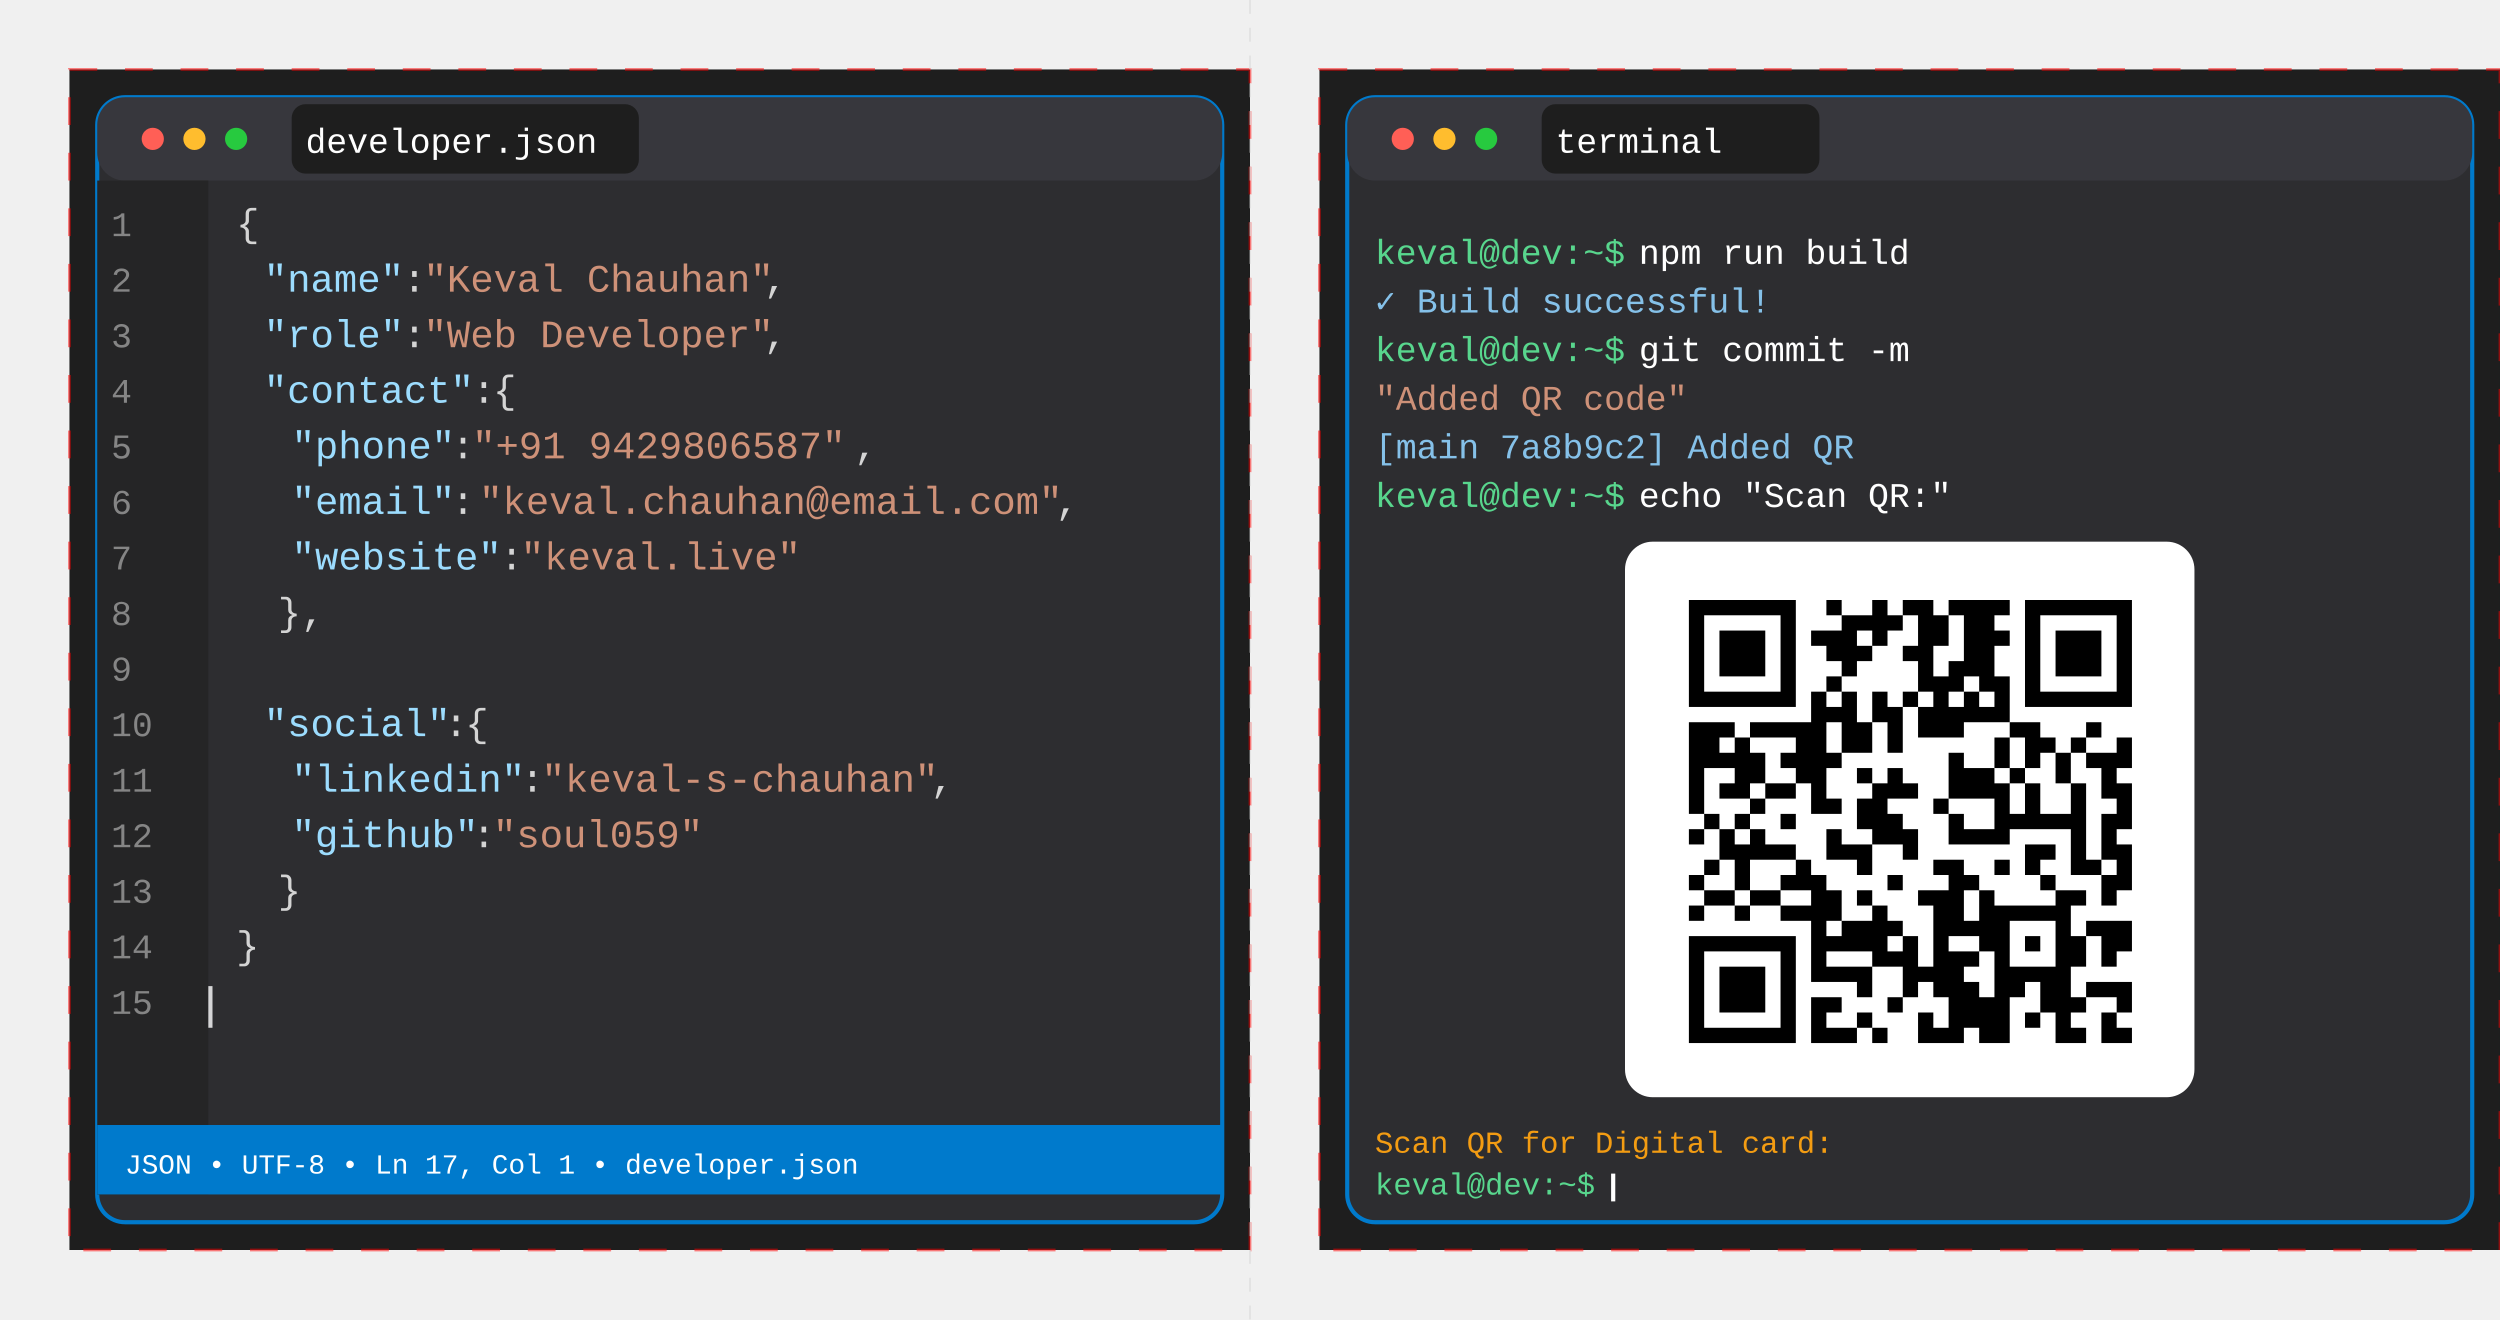
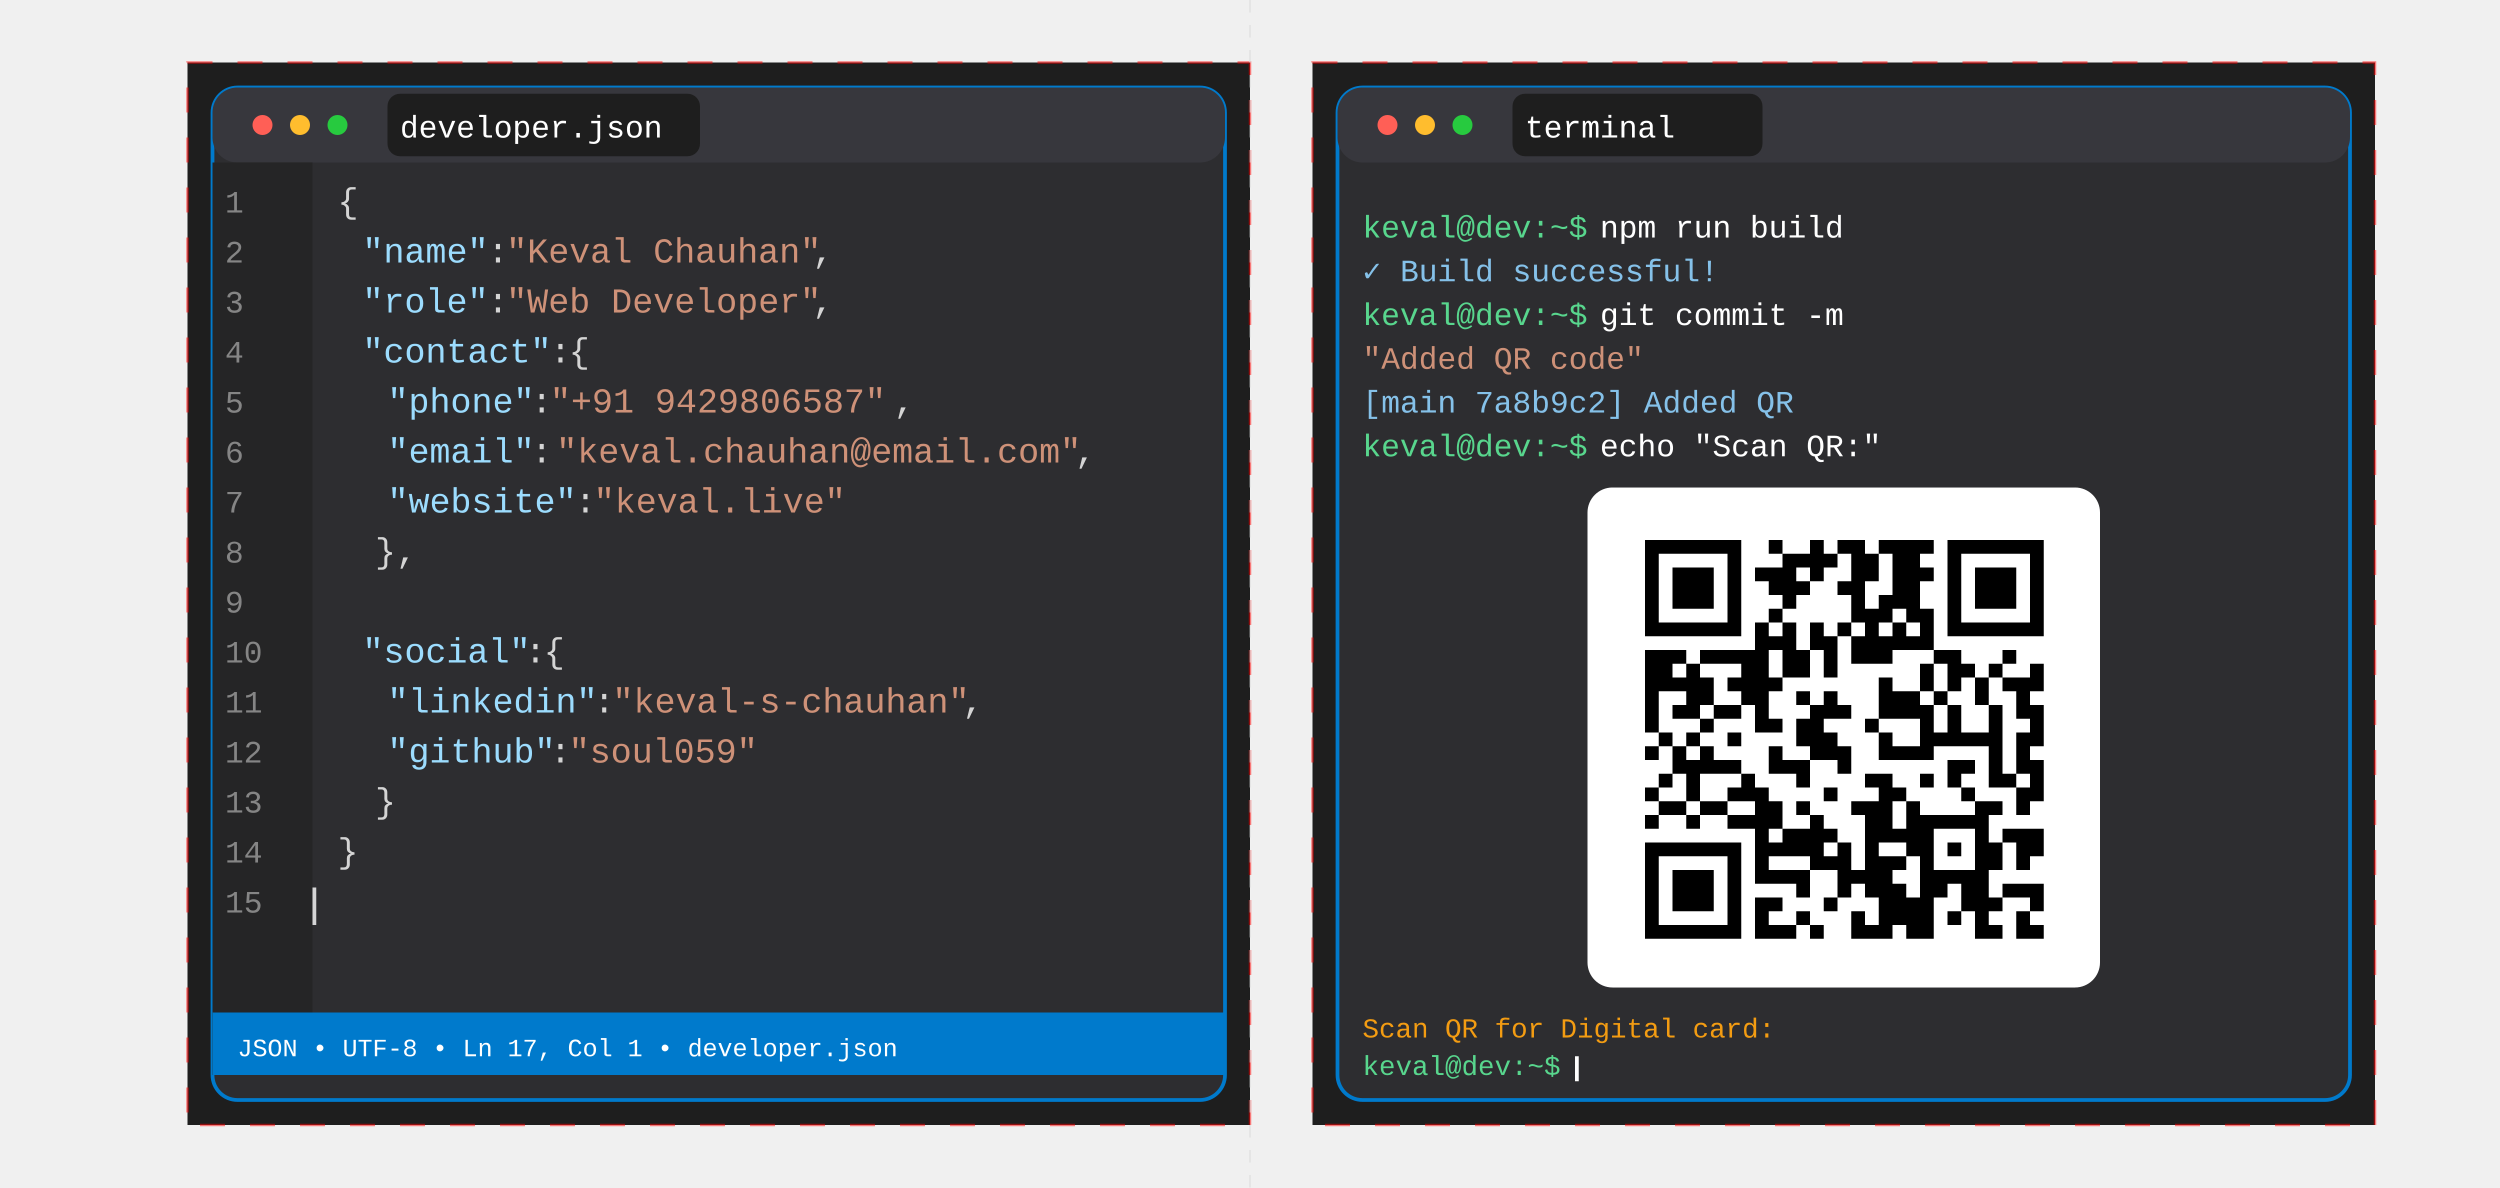
- <svg xmlns="http://www.w3.org/2000/svg" width="180mm" height="95mm" viewBox="0 0 180 95">
+ <svg xmlns="http://www.w3.org/2000/svg" width="200mm" height="95mm" viewBox="0 0 180 95">
  <defs>
    <style>
      .cut-line { stroke: #ff0000; stroke-width: 0.2; stroke-dasharray: 2,2; fill: none; }
      .bleed-area { stroke: #00ff00; stroke-width: 0.1; fill: none; opacity: 0.5; }
      .safe-area { stroke: #0000ff; stroke-width: 0.1; fill: none; opacity: 0.3; }
      .print-label { font-family: Arial, sans-serif; font-size: 3; fill: #666666; }
    </style>
  </defs>
  <g id="front-card" transform="translate(5, 5)">
    <rect width="85" height="85" fill="#1e1e1e" />
    <rect x="2" y="2" width="81" height="81" fill="#2d2d30" stroke="#007acc" stroke-width="0.3" rx="2" />
    <rect x="2" y="2" width="81" height="6" fill="#37373d" rx="2" />
    <circle cx="6" cy="5" r="0.8" fill="#ff5f56" />
    <circle cx="9" cy="5" r="0.8" fill="#ffbd2e" />
    <circle cx="12" cy="5" r="0.8" fill="#27ca3f" />
    <rect x="16" y="2.5" width="25" height="5" fill="#1e1e1e" rx="1" />
    <text x="17" y="6" fill="#ffffff" font-family="'Courier New', monospace" font-size="2.5">developer.json</text>
    <rect x="2" y="8" width="8" height="73" fill="#252526" />
    <g fill="#858585" font-family="'Courier New', monospace" font-size="2.5">
      <text x="3" y="12">1</text>
      <text x="3" y="16">2</text>
      <text x="3" y="20">3</text>
      <text x="3" y="24">4</text>
      <text x="3" y="28">5</text>
      <text x="3" y="32">6</text>
      <text x="3" y="36">7</text>
      <text x="3" y="40">8</text>
      <text x="3" y="44">9</text>
      <text x="3" y="48">10</text>
      <text x="3" y="52">11</text>
      <text x="3" y="56">12</text>
      <text x="3" y="60">13</text>
      <text x="3" y="64">14</text>
      <text x="3" y="68">15</text>
    </g>
    <g font-family="'Courier New', monospace" font-size="2.8">
      <text x="12" y="12" fill="#d4d4d4">{</text>
      <text x="14" y="16" fill="#9cdcfe">"name"</text>
      <text x="24" y="16" fill="#d4d4d4">:</text>
      <text x="25.5" y="16" fill="#ce9178">"Keval Chauhan"</text>
      <text x="50" y="16" fill="#d4d4d4">,</text>
      <text x="14" y="20" fill="#9cdcfe">"role"</text>
      <text x="24" y="20" fill="#d4d4d4">:</text>
      <text x="25.5" y="20" fill="#ce9178">"Web Developer"</text>
      <text x="50" y="20" fill="#d4d4d4">,</text>
      <text x="14" y="24" fill="#9cdcfe">"contact"</text>
      <text x="29" y="24" fill="#d4d4d4">:</text>
      <text x="30.5" y="24" fill="#d4d4d4">{</text>
      <text x="16" y="28" fill="#9cdcfe">"phone"</text>
      <text x="27.5" y="28" fill="#d4d4d4">:</text>
      <text x="29" y="28" fill="#ce9178">"+91 9429806587"</text>
      <text x="56.5" y="28" fill="#d4d4d4">,</text>
      <text x="16" y="32" fill="#9cdcfe">"email"</text>
      <text x="27.5" y="32" fill="#d4d4d4">:</text>
      <text x="29.5" y="32" fill="#ce9178">"keval.chauhan@email.com"</text>
      <text x="71" y="32" fill="#d4d4d4">,</text>
      <text x="16" y="36" fill="#9cdcfe">"website"</text>
      <text x="31" y="36" fill="#d4d4d4">:</text>
      <text x="32.5" y="36" fill="#ce9178">"keval.live"</text>
      <text x="15" y="40" fill="#d4d4d4">},</text>
      <text x="14" y="48" fill="#9cdcfe">"social"</text>
      <text x="27" y="48" fill="#d4d4d4">:</text>
      <text x="28.5" y="48" fill="#d4d4d4">{</text>
      <text x="16" y="52" fill="#9cdcfe">"linkedin"</text>
      <text x="32.5" y="52" fill="#d4d4d4">:</text>
      <text x="34" y="52" fill="#ce9178">"keval-s-chauhan"</text>
      <text x="62" y="52" fill="#d4d4d4">,</text>
      <text x="16" y="56" fill="#9cdcfe">"github"</text>
      <text x="29" y="56" fill="#d4d4d4">:</text>
      <text x="30.5" y="56" fill="#ce9178">"soul059"</text>
      <text x="15" y="60" fill="#d4d4d4">}</text>
      <text x="12" y="64" fill="#d4d4d4">}</text>
    </g>
    <rect x="10" y="66" width="0.3" height="3" fill="#ffffff" opacity="0.8">
      <animate attributeName="opacity" values="0.8;0;0.8" dur="1s" repeatCount="indefinite" />
    </rect>
    <rect x="2" y="76" width="81" height="5" fill="#007acc" />
    <text x="4" y="79.5" fill="#ffffff" font-family="'Courier New', monospace" font-size="2">JSON • UTF-8 • Ln 17, Col 1 • developer.json</text>
  </g>
  <g id="back-card" transform="translate(95, 5)">
    <rect width="85" height="85" fill="#1e1e1e" />
    <rect x="2" y="2" width="81" height="81" fill="#2d2d30" stroke="#007acc" stroke-width="0.3" rx="2" />
    <rect x="2" y="2" width="81" height="6" fill="#37373d" rx="2" />
    <circle cx="6" cy="5" r="0.8" fill="#ff5f56" />
    <circle cx="9" cy="5" r="0.8" fill="#ffbd2e" />
    <circle cx="12" cy="5" r="0.8" fill="#27ca3f" />
    <rect x="16" y="2.5" width="20" height="5" fill="#1e1e1e" rx="1" />
    <text x="17" y="6" fill="#ffffff" font-family="'Courier New', monospace" font-size="2.5">terminal</text>
    <g font-family="'Courier New', monospace" font-size="2.5" fill="#d4d4d4">
      <text x="4" y="14" fill="#58d68d">keval@dev:~$</text>
      <text x="23" y="14" fill="#ffffff">npm run build</text>
      <text x="4" y="17.5" fill="#85c1e9">✓ Build successful!</text>
      <text x="4" y="21" fill="#58d68d">keval@dev:~$</text>
      <text x="23" y="21" fill="#ffffff">git commit -m</text>
      <text x="4" y="24.5" fill="#ce9178">"Added QR code"</text>
      <text x="4" y="28" fill="#85c1e9">[main 7a8b9c2] Added QR</text>
      <text x="4" y="31.5" fill="#58d68d">keval@dev:~$</text>
      <text x="23" y="31.5" fill="#ffffff">echo "Scan QR:"</text>
    </g>
    <rect x="22" y="34" width="41" height="40" fill="#ffffff" rx="2" />
    <g transform="translate(22.2, 33.8) scale(1.1, 1.1)">
      <path d="M4,4H5V5H4zM5,4H6V5H5zM6,4H7V5H6zM7,4H8V5H7zM8,4H9V5H8zM9,4H10V5H9zM10,4H11V5H10zM13,4H14V5H13zM16,4H17V5H16zM18,4H19V5H18zM19,4H20V5H19zM21,4H22V5H21zM22,4H23V5H22zM23,4H24V5H23zM24,4H25V5H24zM26,4H27V5H26zM27,4H28V5H27zM28,4H29V5H28zM29,4H30V5H29zM30,4H31V5H30zM31,4H32V5H31zM32,4H33V5H32zM4,5H5V6H4zM10,5H11V6H10zM14,5H15V6H14zM15,5H16V6H15zM16,5H17V6H16zM17,5H18V6H17zM19,5H20V6H19zM20,5H21V6H20zM22,5H23V6H22zM23,5H24V6H23zM26,5H27V6H26zM32,5H33V6H32zM4,6H5V7H4zM6,6H7V7H6zM7,6H8V7H7zM8,6H9V7H8zM10,6H11V7H10zM12,6H13V7H12zM13,6H14V7H13zM14,6H15V7H14zM16,6H17V7H16zM19,6H20V7H19zM20,6H21V7H20zM22,6H23V7H22zM23,6H24V7H23zM24,6H25V7H24zM26,6H27V7H26zM28,6H29V7H28zM29,6H30V7H29zM30,6H31V7H30zM32,6H33V7H32zM4,7H5V8H4zM6,7H7V8H6zM7,7H8V8H7zM8,7H9V8H8zM10,7H11V8H10zM13,7H14V8H13zM14,7H15V8H14zM15,7H16V8H15zM18,7H19V8H18zM19,7H20V8H19zM22,7H23V8H22zM23,7H24V8H23zM26,7H27V8H26zM28,7H29V8H28zM29,7H30V8H29zM30,7H31V8H30zM32,7H33V8H32zM4,8H5V9H4zM6,8H7V9H6zM7,8H8V9H7zM8,8H9V9H8zM10,8H11V9H10zM14,8H15V9H14zM19,8H20V9H19zM21,8H22V9H21zM22,8H23V9H22zM23,8H24V9H23zM26,8H27V9H26zM28,8H29V9H28zM29,8H30V9H29zM30,8H31V9H30zM32,8H33V9H32zM4,9H5V10H4zM10,9H11V10H10zM13,9H14V10H13zM19,9H20V10H19zM20,9H21V10H20zM21,9H22V10H21zM23,9H24V10H23zM24,9H25V10H24zM26,9H27V10H26zM32,9H33V10H32zM4,10H5V11H4zM5,10H6V11H5zM6,10H7V11H6zM7,10H8V11H7zM8,10H9V11H8zM9,10H10V11H9zM10,10H11V11H10zM12,10H13V11H12zM14,10H15V11H14zM16,10H17V11H16zM18,10H19V11H18zM20,10H21V11H20zM22,10H23V11H22zM24,10H25V11H24zM26,10H27V11H26zM27,10H28V11H27zM28,10H29V11H28zM29,10H30V11H29zM30,10H31V11H30zM31,10H32V11H31zM32,10H33V11H32zM12,11H13V12H12zM13,11H14V12H13zM14,11H15V12H14zM16,11H17V12H16zM17,11H18V12H17zM19,11H20V12H19zM20,11H21V12H20zM21,11H22V12H21zM22,11H23V12H22zM23,11H24V12H23zM24,11H25V12H24zM4,12H5V13H4zM5,12H6V13H5zM6,12H7V13H6zM8,12H9V13H8zM9,12H10V13H9zM10,12H11V13H10zM11,12H12V13H11zM12,12H13V13H12zM14,12H15V13H14zM15,12H16V13H15zM17,12H18V13H17zM19,12H20V13H19zM20,12H21V13H20zM21,12H22V13H21zM25,12H26V13H25zM26,12H27V13H26zM30,12H31V13H30zM4,13H5V14H4zM5,13H6V14H5zM7,13H8V14H7zM11,13H12V14H11zM12,13H13V14H12zM14,13H15V14H14zM15,13H16V14H15zM17,13H18V14H17zM24,13H25V14H24zM26,13H27V14H26zM27,13H28V14H27zM29,13H30V14H29zM32,13H33V14H32zM4,14H5V15H4zM5,14H6V15H5zM6,14H7V15H6zM7,14H8V15H7zM8,14H9V15H8zM10,14H11V15H10zM11,14H12V15H11zM12,14H13V15H12zM13,14H14V15H13zM21,14H22V15H21zM24,14H25V15H24zM26,14H27V15H26zM28,14H29V15H28zM30,14H31V15H30zM31,14H32V15H31zM32,14H33V15H32zM4,15H5V16H4zM7,15H8V16H7zM8,15H9V16H8zM11,15H12V16H11zM12,15H13V16H12zM15,15H16V16H15zM17,15H18V16H17zM21,15H22V16H21zM22,15H23V16H22zM23,15H24V16H23zM25,15H26V16H25zM28,15H29V16H28zM31,15H32V16H31zM4,16H5V17H4zM6,16H7V17H6zM7,16H8V17H7zM9,16H10V17H9zM10,16H11V17H10zM12,16H13V17H12zM16,16H17V17H16zM17,16H18V17H17zM18,16H19V17H18zM21,16H22V17H21zM22,16H23V17H22zM23,16H24V17H23zM24,16H25V17H24zM26,16H27V17H26zM29,16H30V17H29zM31,16H32V17H31zM32,16H33V17H32zM4,17H5V18H4zM8,17H9V18H8zM12,17H13V18H12zM13,17H14V18H13zM15,17H16V18H15zM16,17H17V18H16zM20,17H21V18H20zM24,17H25V18H24zM26,17H27V18H26zM29,17H30V18H29zM32,17H33V18H32zM5,18H6V19H5zM7,18H8V19H7zM10,18H11V19H10zM15,18H16V19H15zM16,18H17V19H16zM17,18H18V19H17zM21,18H22V19H21zM24,18H25V19H24zM25,18H26V19H25zM26,18H27V19H26zM27,18H28V19H27zM28,18H29V19H28zM29,18H30V19H29zM31,18H32V19H31zM32,18H33V19H32zM4,19H5V20H4zM6,19H7V20H6zM8,19H9V20H8zM13,19H14V20H13zM16,19H17V20H16zM17,19H18V20H17zM18,19H19V20H18zM21,19H22V20H21zM22,19H23V20H22zM23,19H24V20H23zM24,19H25V20H24zM29,19H30V20H29zM31,19H32V20H31zM6,20H7V21H6zM7,20H8V21H7zM8,20H9V21H8zM9,20H10V21H9zM10,20H11V21H10zM13,20H14V21H13zM14,20H15V21H14zM15,20H16V21H15zM18,20H19V21H18zM26,20H27V21H26zM27,20H28V21H27zM29,20H30V21H29zM31,20H32V21H31zM32,20H33V21H32zM5,21H6V22H5zM7,21H8V22H7zM11,21H12V22H11zM15,21H16V22H15zM20,21H21V22H20zM21,21H22V22H21zM24,21H25V22H24zM26,21H27V22H26zM29,21H30V22H29zM30,21H31V22H30zM32,21H33V22H32zM4,22H5V23H4zM7,22H8V23H7zM10,22H11V23H10zM11,22H12V23H11zM12,22H13V23H12zM17,22H18V23H17zM21,22H22V23H21zM22,22H23V23H22zM27,22H28V23H27zM31,22H32V23H31zM32,22H33V23H32zM5,23H6V24H5zM6,23H7V24H6zM8,23H9V24H8zM9,23H10V24H9zM12,23H13V24H12zM13,23H14V24H13zM15,23H16V24H15zM19,23H20V24H19zM20,23H21V24H20zM21,23H22V24H21zM23,23H24V24H23zM28,23H29V24H28zM29,23H30V24H29zM31,23H32V24H31zM4,24H5V25H4zM7,24H8V25H7zM10,24H11V25H10zM11,24H12V25H11zM12,24H13V25H12zM13,24H14V25H13zM16,24H17V25H16zM20,24H21V25H20zM21,24H22V25H21zM23,24H24V25H23zM24,24H25V25H24zM25,24H26V25H25zM26,24H27V25H26zM27,24H28V25H27zM28,24H29V25H28zM12,25H13V26H12zM14,25H15V26H14zM15,25H16V26H15zM16,25H17V26H16zM17,25H18V26H17zM20,25H21V26H20zM21,25H22V26H21zM22,25H23V26H22zM23,25H24V26H23zM24,25H25V26H24zM28,25H29V26H28zM30,25H31V26H30zM31,25H32V26H31zM32,25H33V26H32zM4,26H5V27H4zM5,26H6V27H5zM6,26H7V27H6zM7,26H8V27H7zM8,26H9V27H8zM9,26H10V27H9zM10,26H11V27H10zM12,26H13V27H12zM13,26H14V27H13zM14,26H15V27H14zM15,26H16V27H15zM16,26H17V27H16zM18,26H19V27H18zM20,26H21V27H20zM23,26H24V27H23zM24,26H25V27H24zM26,26H27V27H26zM28,26H29V27H28zM29,26H30V27H29zM31,26H32V27H31zM32,26H33V27H32zM4,27H5V28H4zM10,27H11V28H10zM12,27H13V28H12zM16,27H17V28H16zM17,27H18V28H17zM18,27H19V28H18zM20,27H21V28H20zM21,27H22V28H21zM22,27H23V28H22zM24,27H25V28H24zM28,27H29V28H28zM29,27H30V28H29zM31,27H32V28H31zM4,28H5V29H4zM6,28H7V29H6zM7,28H8V29H7zM8,28H9V29H8zM10,28H11V29H10zM12,28H13V29H12zM13,28H14V29H13zM14,28H15V29H14zM15,28H16V29H15zM18,28H19V29H18zM19,28H20V29H19zM20,28H21V29H20zM21,28H22V29H21zM24,28H25V29H24zM25,28H26V29H25zM26,28H27V29H26zM27,28H28V29H27zM28,28H29V29H28zM4,29H5V30H4zM6,29H7V30H6zM7,29H8V30H7zM8,29H9V30H8zM10,29H11V30H10zM15,29H16V30H15zM18,29H19V30H18zM20,29H21V30H20zM21,29H22V30H21zM22,29H23V30H22zM24,29H25V30H24zM25,29H26V30H25zM27,29H28V30H27zM28,29H29V30H28zM30,29H31V30H30zM31,29H32V30H31zM32,29H33V30H32zM4,30H5V31H4zM6,30H7V31H6zM7,30H8V31H7zM8,30H9V31H8zM10,30H11V31H10zM12,30H13V31H12zM13,30H14V31H13zM17,30H18V31H17zM21,30H22V31H21zM22,30H23V31H22zM23,30H24V31H23zM24,30H25V31H24zM27,30H28V31H27zM28,30H29V31H28zM29,30H30V31H29zM32,30H33V31H32zM4,31H5V32H4zM10,31H11V32H10zM12,31H13V32H12zM15,31H16V32H15zM19,31H20V32H19zM21,31H22V32H21zM22,31H23V32H22zM23,31H24V32H23zM24,31H25V32H24zM26,31H27V32H26zM28,31H29V32H28zM31,31H32V32H31zM4,32H5V33H4zM5,32H6V33H5zM6,32H7V33H6zM7,32H8V33H7zM8,32H9V33H8zM9,32H10V33H9zM10,32H11V33H10zM12,32H13V33H12zM13,32H14V33H13zM14,32H15V33H14zM16,32H17V33H16zM19,32H20V33H19zM20,32H21V33H20zM21,32H22V33H21zM23,32H24V33H23zM24,32H25V33H24zM28,32H29V33H28zM29,32H30V33H29zM31,32H32V33H31zM32,32H33V33H32z" fill="#000000" />
    </g>
    <g font-family="'Courier New', monospace" font-size="2.2">
      <text x="4" y="78" fill="#f39c12">Scan QR for Digital card:</text>
    </g>
    <text x="4" y="81" fill="#58d68d" font-family="'Courier New', monospace" font-size="2.2">keval@dev:~$</text>
    <rect x="21" y="79.5" width="0.3" height="2" fill="#ffffff">
      <animate attributeName="opacity" values="1;0;1" dur="1s" repeatCount="indefinite" />
    </rect>
  </g>
  <g id="print-guidelines" opacity="0.5">
    <rect x="5" y="5" width="85" height="85" class="cut-line" />
    <rect x="95" y="5" width="85" height="85" class="cut-line" />
    <line x1="90" y1="0" x2="90" y2="95" stroke="#cccccc" stroke-width="0.1" stroke-dasharray="1,1" />
  </g>
</svg>
